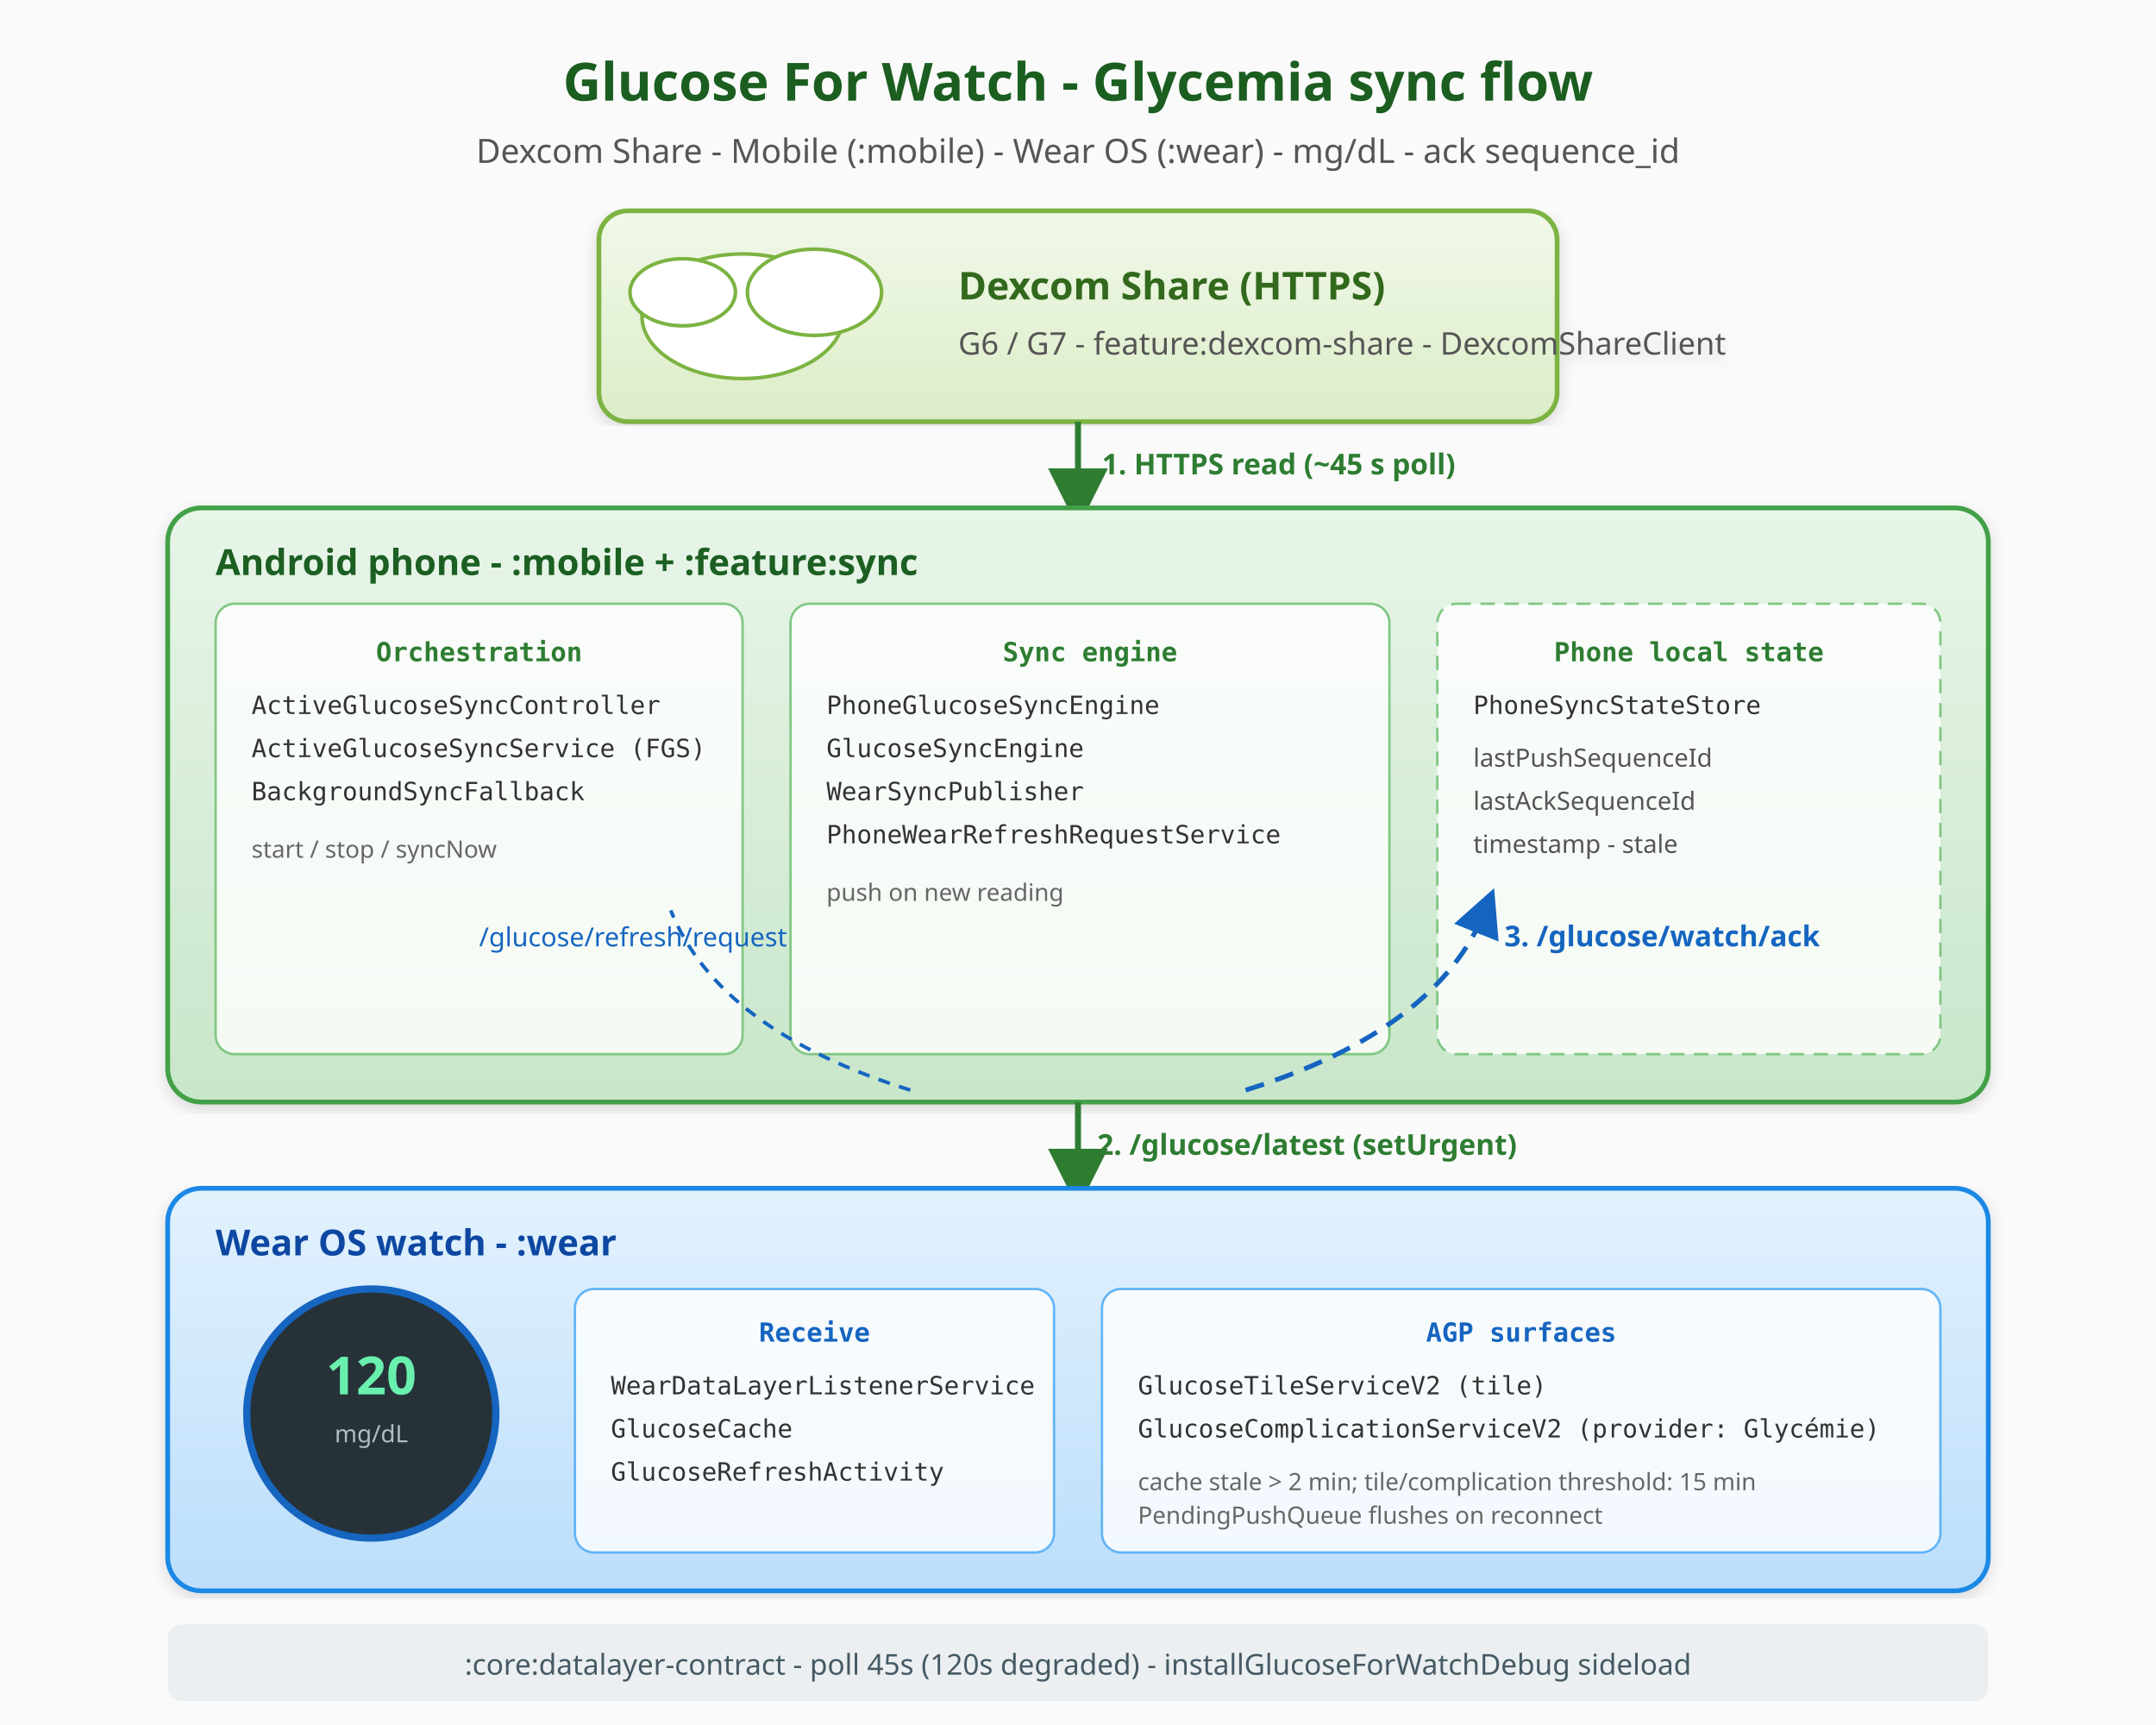
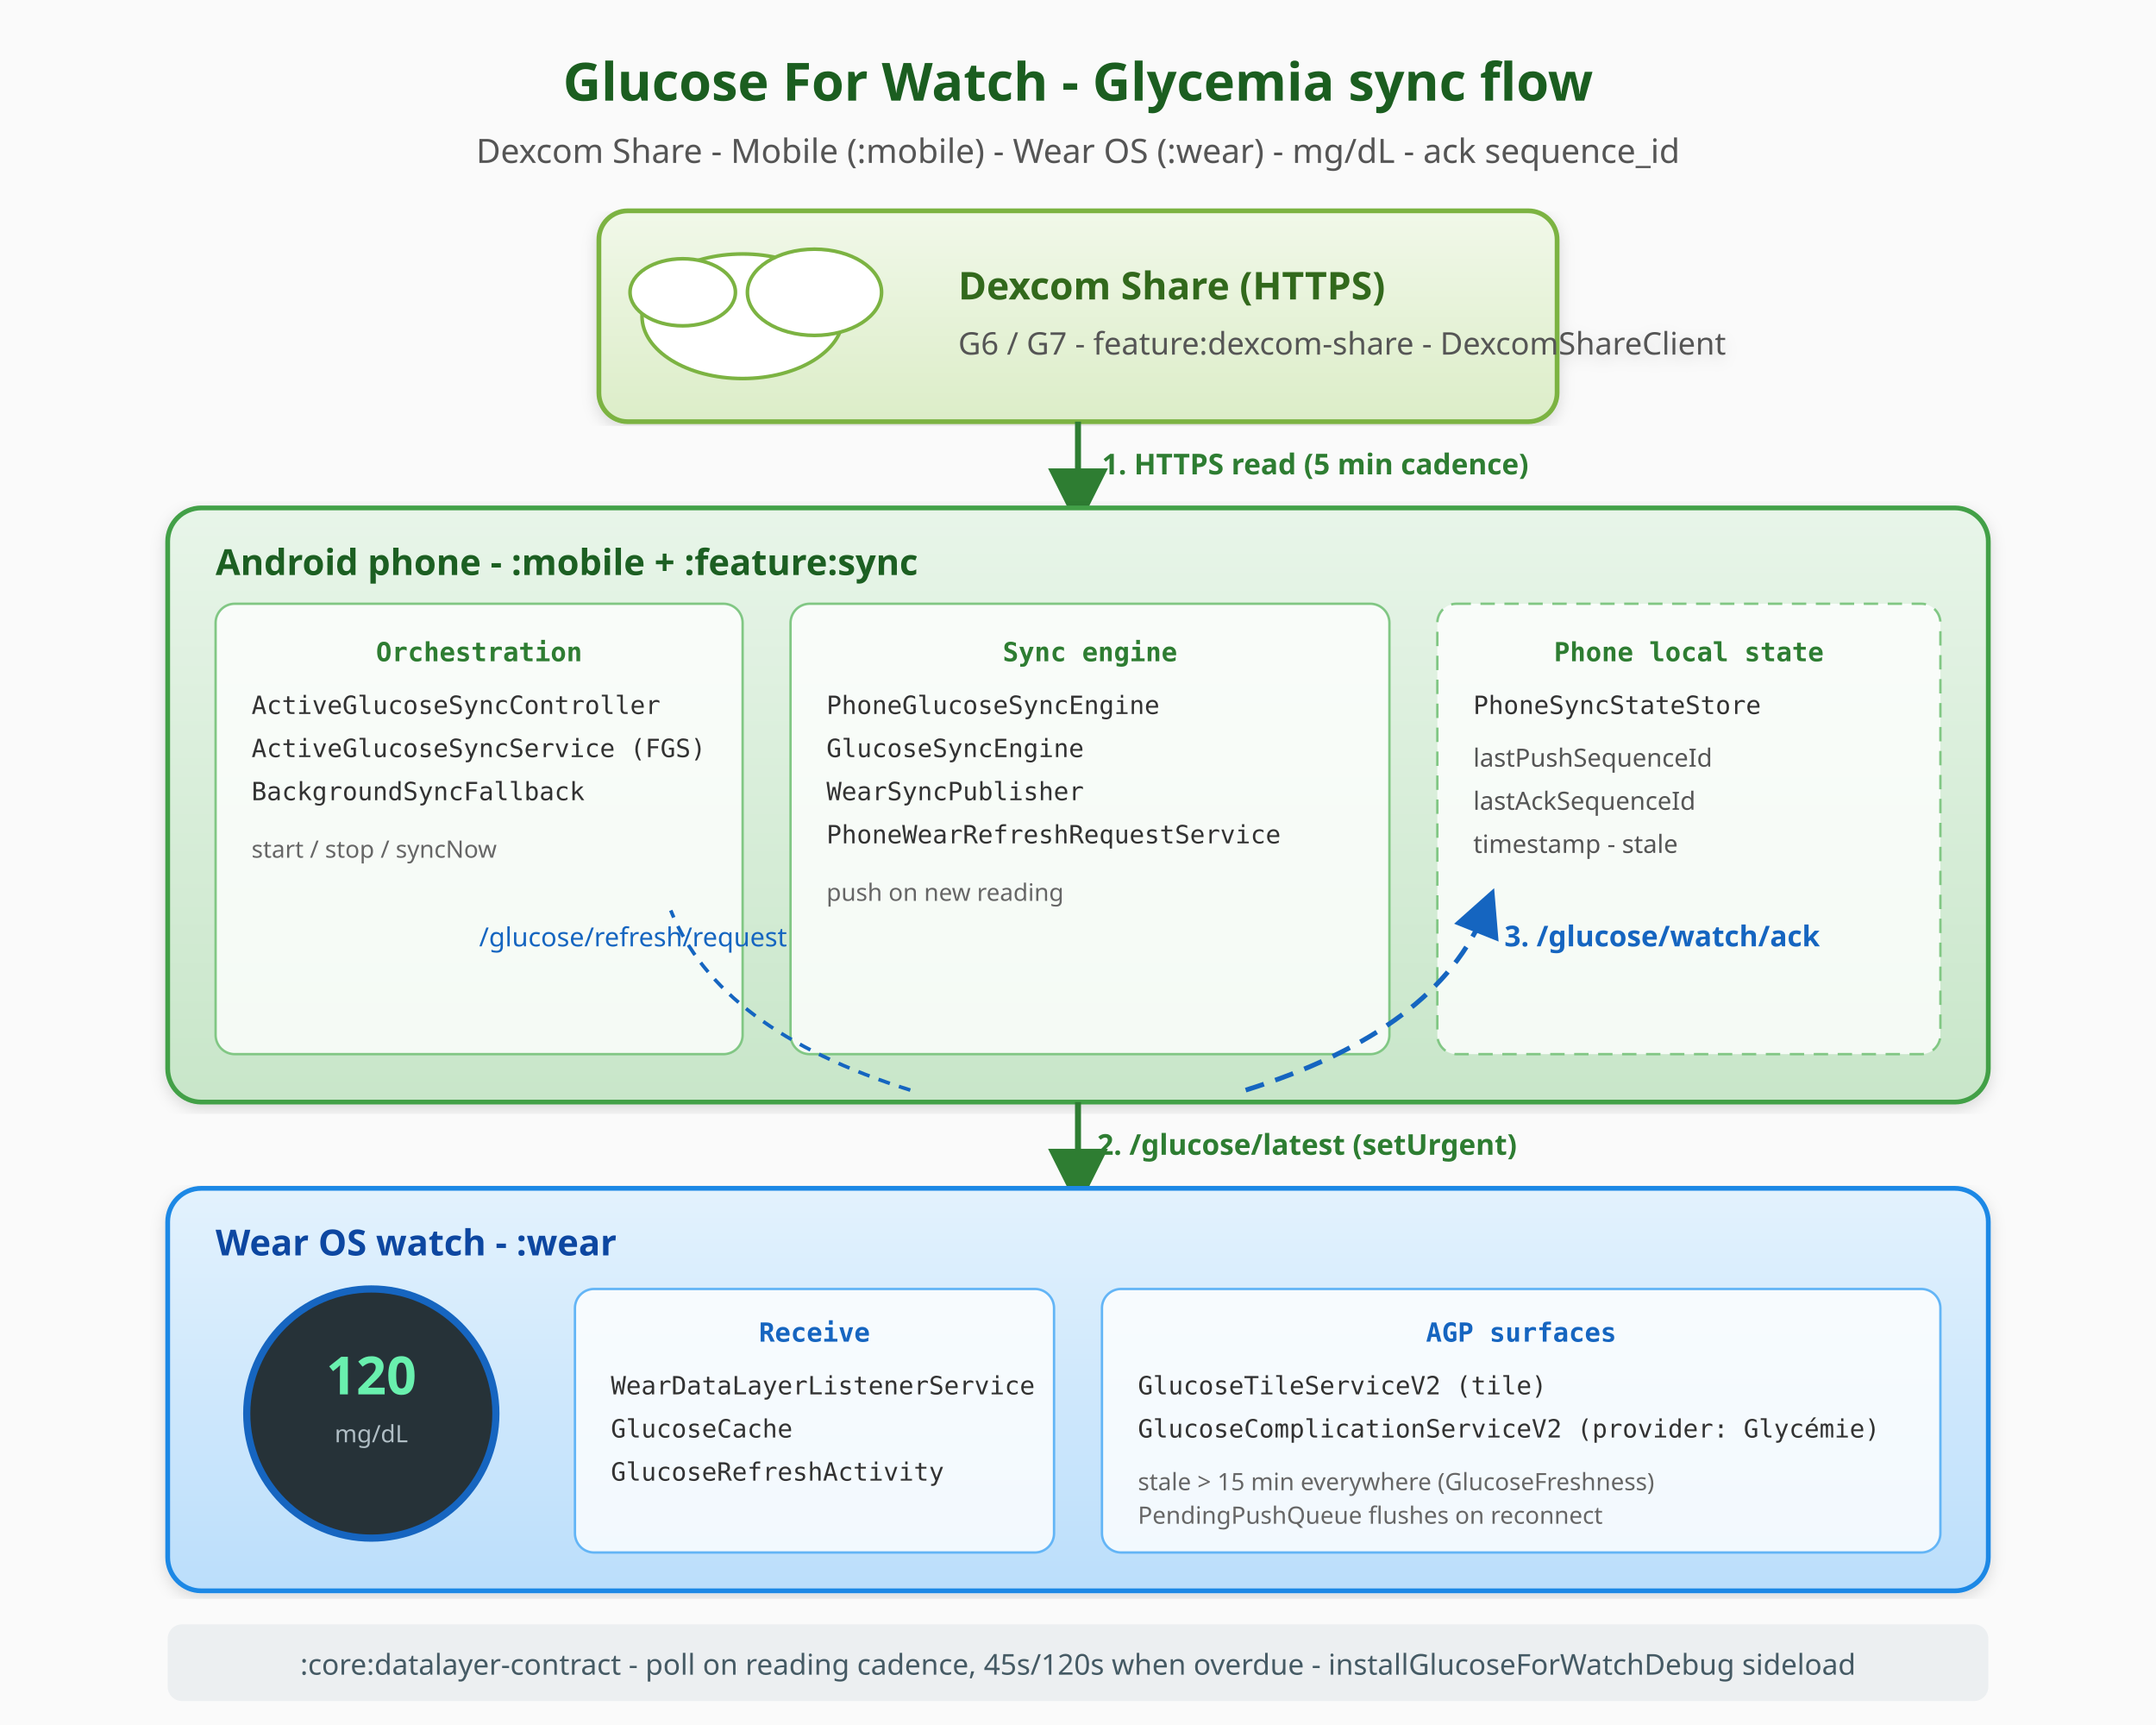
<svg xmlns="http://www.w3.org/2000/svg" width="900" height="720" viewBox="0 0 900 720" role="img" aria-labelledby="title desc">
  <defs>
    <linearGradient id="phoneBg" x1="0%" y1="0%" x2="0%" y2="100%">
      <stop offset="0%" stop-color="#e8f5e9" />
      <stop offset="100%" stop-color="#c8e6c9" />
    </linearGradient>
    <linearGradient id="watchBg" x1="0%" y1="0%" x2="0%" y2="100%">
      <stop offset="0%" stop-color="#e3f2fd" />
      <stop offset="100%" stop-color="#bbdefb" />
    </linearGradient>
    <linearGradient id="cloudBg" x1="0%" y1="0%" x2="0%" y2="100%">
      <stop offset="0%" stop-color="#f1f8e9" />
      <stop offset="100%" stop-color="#dcedc8" />
    </linearGradient>
    <marker id="arrowDown" markerWidth="10" markerHeight="10" refX="5" refY="5" orient="auto">
      <path d="M0,0 L10,5 L0,10 Z" fill="#2e7d32" />
    </marker>
    <marker id="arrowUp" markerWidth="10" markerHeight="10" refX="5" refY="5" orient="auto">
      <path d="M0,0 L10,5 L0,10 Z" fill="#1565c0" />
    </marker>
    <filter id="shadow" x="-2%" y="-2%" width="104%" height="104%">
      <feDropShadow dx="0" dy="2" stdDeviation="3" flood-color="#00000022" />
    </filter>
  </defs>
  <rect width="900" height="720" fill="#fafafa" />
  <text x="450" y="42" text-anchor="middle" font-family="Segoe UI, system-ui, sans-serif" font-size="22" font-weight="700" fill="#1b5e20">Glucose For Watch - Glycemia sync flow</text>
  <text x="450" y="68" text-anchor="middle" font-family="Segoe UI, system-ui, sans-serif" font-size="14" fill="#555">Dexcom Share - Mobile (:mobile) - Wear OS (:wear) - mg/dL - ack sequence_id</text>
  <g filter="url(#shadow)">
    <rect x="250" y="88" width="400" height="88" rx="12" fill="url(#cloudBg)" stroke="#7cb342" stroke-width="2" />
    <ellipse cx="310" cy="132" rx="42" ry="26" fill="#fff" stroke="#7cb342" stroke-width="1.5" />
    <ellipse cx="340" cy="122" rx="28" ry="18" fill="#fff" stroke="#7cb342" stroke-width="1.5" />
    <ellipse cx="285" cy="122" rx="22" ry="14" fill="#fff" stroke="#7cb342" stroke-width="1.5" />
    <text x="400" y="125" font-family="Segoe UI, system-ui, sans-serif" font-size="16" font-weight="600" fill="#33691e">Dexcom Share (HTTPS)</text>
    <text x="400" y="148" font-family="Segoe UI, system-ui, sans-serif" font-size="13" fill="#555">G6 / G7 - feature:dexcom-share - DexcomShareClient</text>
  </g>
  <line x1="450" y1="176" x2="450" y2="208" stroke="#2e7d32" stroke-width="2.5" marker-end="url(#arrowDown)" />
-   <text x="460" y="198" font-family="Segoe UI, system-ui, sans-serif" font-size="12" font-weight="600" fill="#2e7d32">1. HTTPS read (~45 s poll)</text>
+   <text x="460" y="198" font-family="Segoe UI, system-ui, sans-serif" font-size="12" font-weight="600" fill="#2e7d32">1. HTTPS read (5 min cadence)</text>
  <g filter="url(#shadow)">
    <rect x="70" y="212" width="760" height="248" rx="14" fill="url(#phoneBg)" stroke="#43a047" stroke-width="2" />
    <text x="90" y="240" font-family="Segoe UI, system-ui, sans-serif" font-size="15" font-weight="700" fill="#1b5e20">Android phone - :mobile + :feature:sync</text>
    <rect x="90" y="252" width="220" height="188" rx="8" fill="#ffffffcc" stroke="#81c784" />
    <text x="200" y="276" text-anchor="middle" font-family="monospace" font-size="11" font-weight="600" fill="#2e7d32">Orchestration</text>
    <text x="105" y="298" font-family="monospace" font-size="10.5" fill="#333">ActiveGlucoseSyncController</text>
    <text x="105" y="316" font-family="monospace" font-size="10.5" fill="#333">ActiveGlucoseSyncService (FGS)</text>
    <text x="105" y="334" font-family="monospace" font-size="10.5" fill="#333">BackgroundSyncFallback</text>
    <text x="105" y="358" font-family="Segoe UI, system-ui, sans-serif" font-size="10" fill="#666">start / stop / syncNow</text>
    <rect x="330" y="252" width="250" height="188" rx="8" fill="#ffffffcc" stroke="#81c784" />
    <text x="455" y="276" text-anchor="middle" font-family="monospace" font-size="11" font-weight="600" fill="#2e7d32">Sync engine</text>
    <text x="345" y="298" font-family="monospace" font-size="10.5" fill="#333">PhoneGlucoseSyncEngine</text>
    <text x="345" y="316" font-family="monospace" font-size="10.5" fill="#333">GlucoseSyncEngine</text>
    <text x="345" y="334" font-family="monospace" font-size="10.5" fill="#333">WearSyncPublisher</text>
    <text x="345" y="352" font-family="monospace" font-size="10.5" fill="#333">PhoneWearRefreshRequestService</text>
    <text x="345" y="376" font-family="Segoe UI, system-ui, sans-serif" font-size="10" fill="#666">push on new reading</text>
    <rect x="600" y="252" width="210" height="188" rx="8" fill="#ffffffcc" stroke="#81c784" stroke-dasharray="6 4" />
    <text x="705" y="276" text-anchor="middle" font-family="monospace" font-size="11" font-weight="600" fill="#2e7d32">Phone local state</text>
    <text x="615" y="298" font-family="monospace" font-size="10.5" fill="#333">PhoneSyncStateStore</text>
    <text x="615" y="320" font-family="Segoe UI, system-ui, sans-serif" font-size="10.5" fill="#555">lastPushSequenceId</text>
    <text x="615" y="338" font-family="Segoe UI, system-ui, sans-serif" font-size="10.5" fill="#555">lastAckSequenceId</text>
    <text x="615" y="356" font-family="Segoe UI, system-ui, sans-serif" font-size="10.5" fill="#555">timestamp - stale</text>
  </g>
  <line x1="450" y1="460" x2="450" y2="492" stroke="#2e7d32" stroke-width="2.5" marker-end="url(#arrowDown)" />
  <text x="458" y="482" font-family="Segoe UI, system-ui, sans-serif" font-size="12" font-weight="600" fill="#2e7d32">2. /glucose/latest (setUrgent)</text>
  <path d="M 520 455 Q 600 430 620 380" fill="none" stroke="#1565c0" stroke-width="2" stroke-dasharray="8 5" marker-end="url(#arrowUp)" />
  <text x="628" y="395" font-family="Segoe UI, system-ui, sans-serif" font-size="12" font-weight="600" fill="#1565c0">3. /glucose/watch/ack</text>
  <path d="M 380 455 Q 300 430 280 380" fill="none" stroke="#1565c0" stroke-width="1.5" stroke-dasharray="5 4" />
  <text x="200" y="395" font-family="Segoe UI, system-ui, sans-serif" font-size="11" fill="#1565c0">/glucose/refresh/request</text>
  <g filter="url(#shadow)">
    <rect x="70" y="496" width="760" height="168" rx="14" fill="url(#watchBg)" stroke="#1e88e5" stroke-width="2" />
    <text x="90" y="524" font-family="Segoe UI, system-ui, sans-serif" font-size="15" font-weight="700" fill="#0d47a1">Wear OS watch - :wear</text>
    <circle cx="155" cy="590" r="52" fill="#263238" stroke="#1565c0" stroke-width="3" />
    <text x="155" y="582" text-anchor="middle" font-family="Segoe UI, system-ui, sans-serif" font-size="22" font-weight="700" fill="#69f0ae">120</text>
    <text x="155" y="602" text-anchor="middle" font-family="Segoe UI, system-ui, sans-serif" font-size="10" fill="#b0bec5">mg/dL</text>
    <rect x="240" y="538" width="200" height="110" rx="8" fill="#ffffffcc" stroke="#64b5f6" />
    <text x="340" y="560" text-anchor="middle" font-family="monospace" font-size="11" font-weight="600" fill="#1565c0">Receive</text>
    <text x="255" y="582" font-family="monospace" font-size="10.5" fill="#333">WearDataLayerListenerService</text>
    <text x="255" y="600" font-family="monospace" font-size="10.5" fill="#333">GlucoseCache</text>
    <text x="255" y="618" font-family="monospace" font-size="10.5" fill="#333">GlucoseRefreshActivity</text>
    <rect x="460" y="538" width="350" height="110" rx="8" fill="#ffffffcc" stroke="#64b5f6" />
    <text x="635" y="560" text-anchor="middle" font-family="monospace" font-size="11" font-weight="600" fill="#1565c0">AGP surfaces</text>
    <text x="475" y="582" font-family="monospace" font-size="10.5" fill="#333">GlucoseTileServiceV2 (tile)</text>
    <text x="475" y="600" font-family="monospace" font-size="10.5" fill="#333">GlucoseComplicationServiceV2 (provider: Glycémie)</text>
-     <text x="475" y="622" font-family="Segoe UI, system-ui, sans-serif" font-size="10" fill="#666">cache stale &gt; 2 min; tile/complication threshold: 15 min</text>
+     <text x="475" y="622" font-family="Segoe UI, system-ui, sans-serif" font-size="10" fill="#666">stale &gt; 15 min everywhere (GlucoseFreshness)</text>
    <text x="475" y="636" font-family="Segoe UI, system-ui, sans-serif" font-size="10" fill="#666">PendingPushQueue flushes on reconnect</text>
  </g>
  <rect x="70" y="678" width="760" height="32" rx="6" fill="#eceff1" />
-   <text x="450" y="699" text-anchor="middle" font-family="Segoe UI, system-ui, sans-serif" font-size="12" fill="#455a64">:core:datalayer-contract - poll 45s (120s degraded) - installGlucoseForWatchDebug sideload</text>
+   <text x="450" y="699" text-anchor="middle" font-family="Segoe UI, system-ui, sans-serif" font-size="12" fill="#455a64">:core:datalayer-contract - poll on reading cadence, 45s/120s when overdue - installGlucoseForWatchDebug sideload</text>
</svg>
